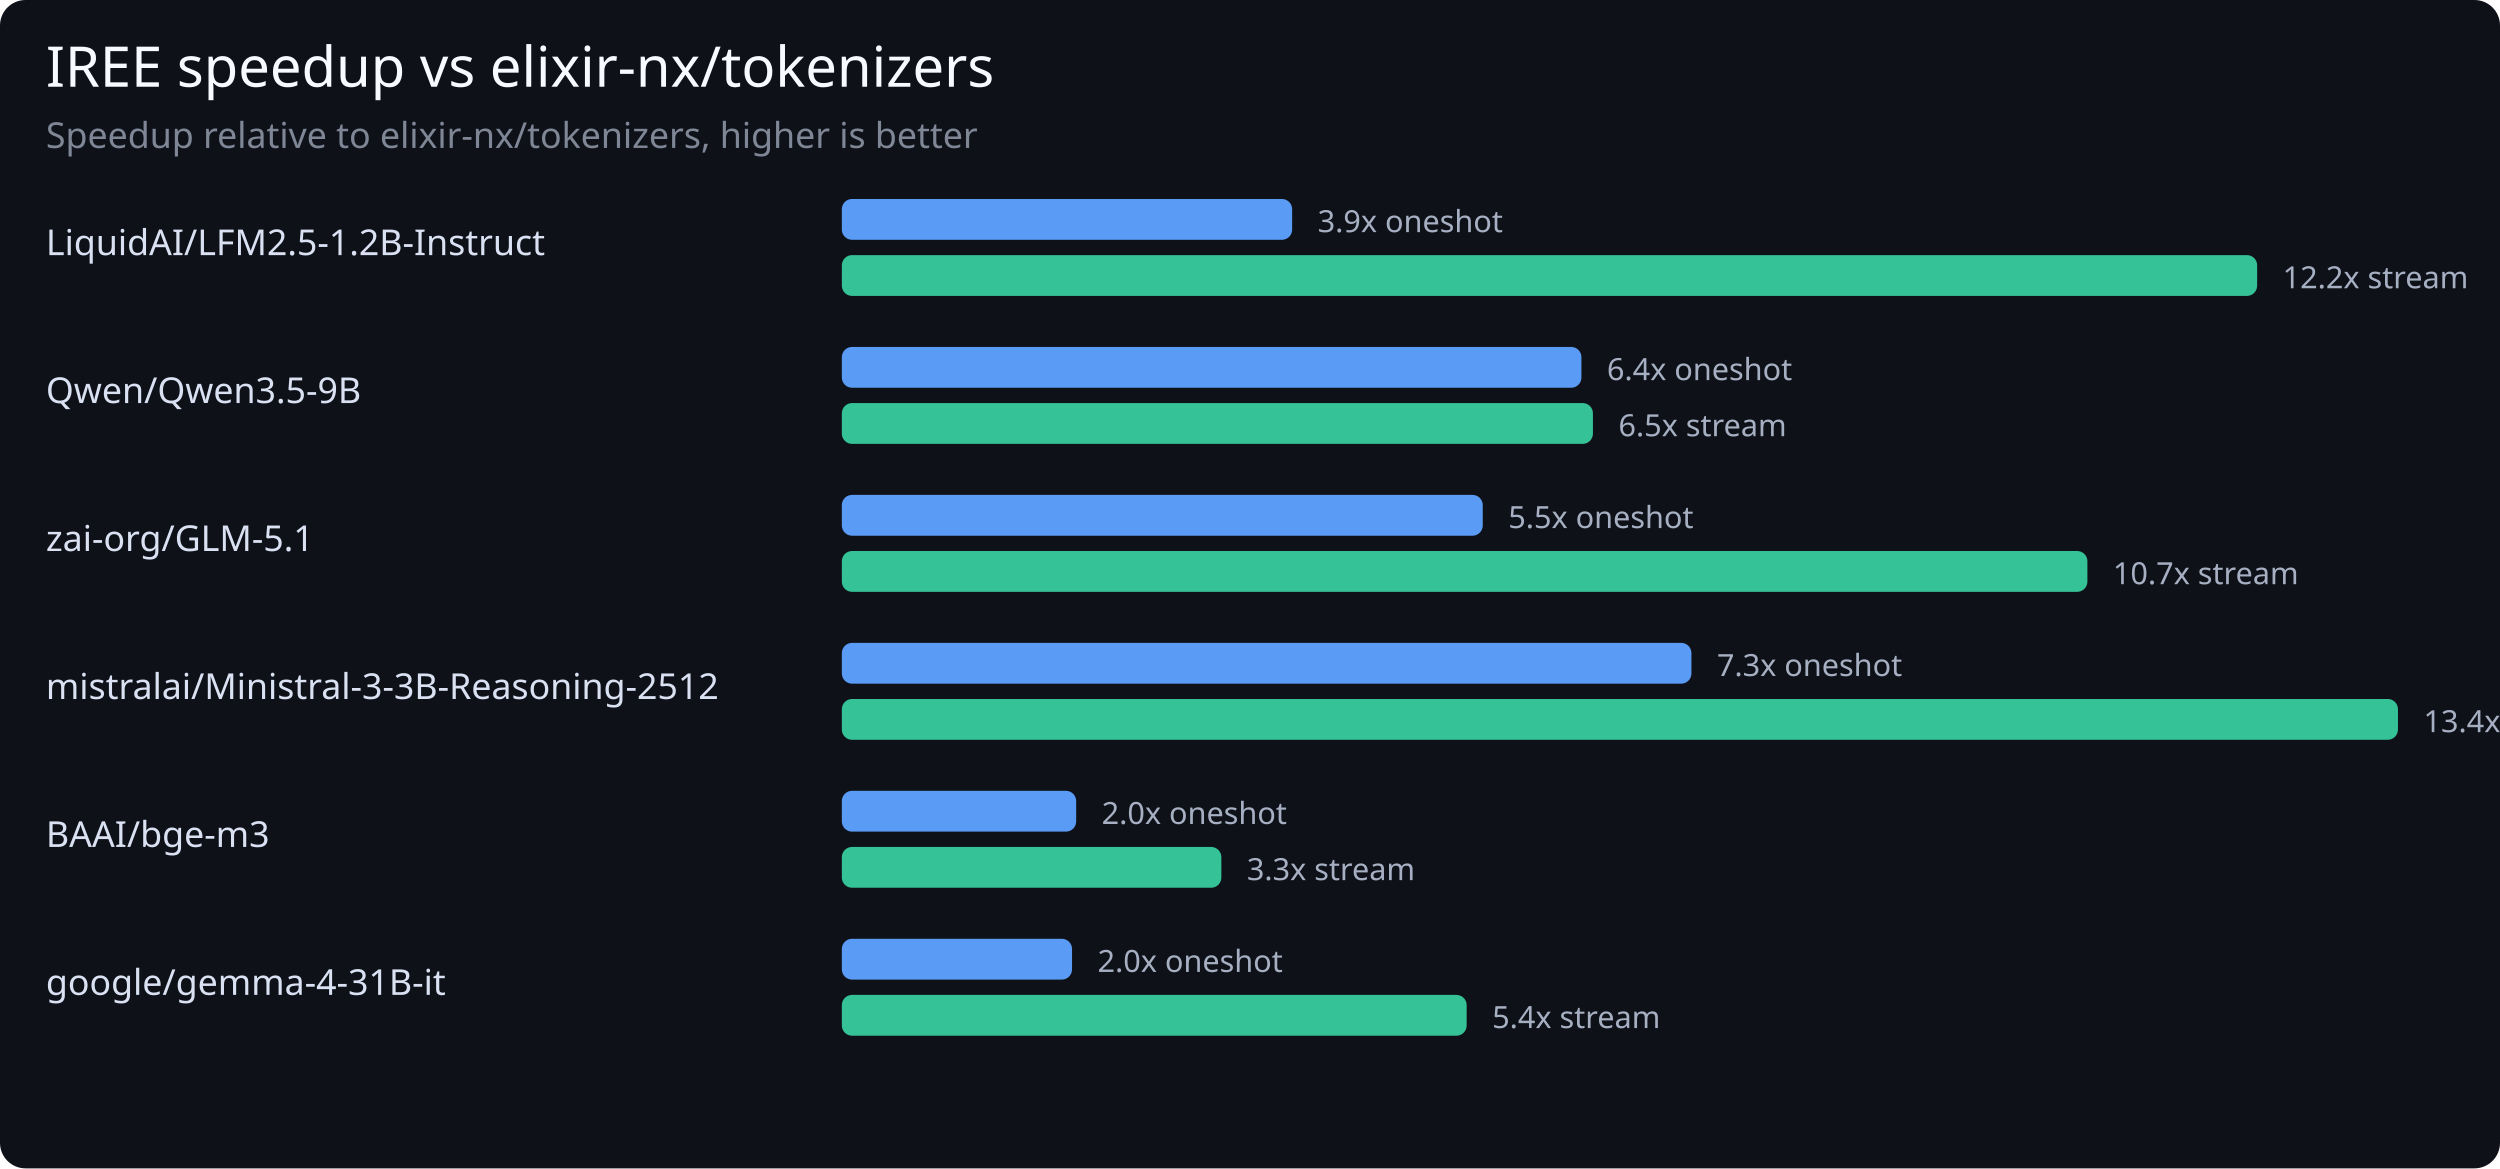
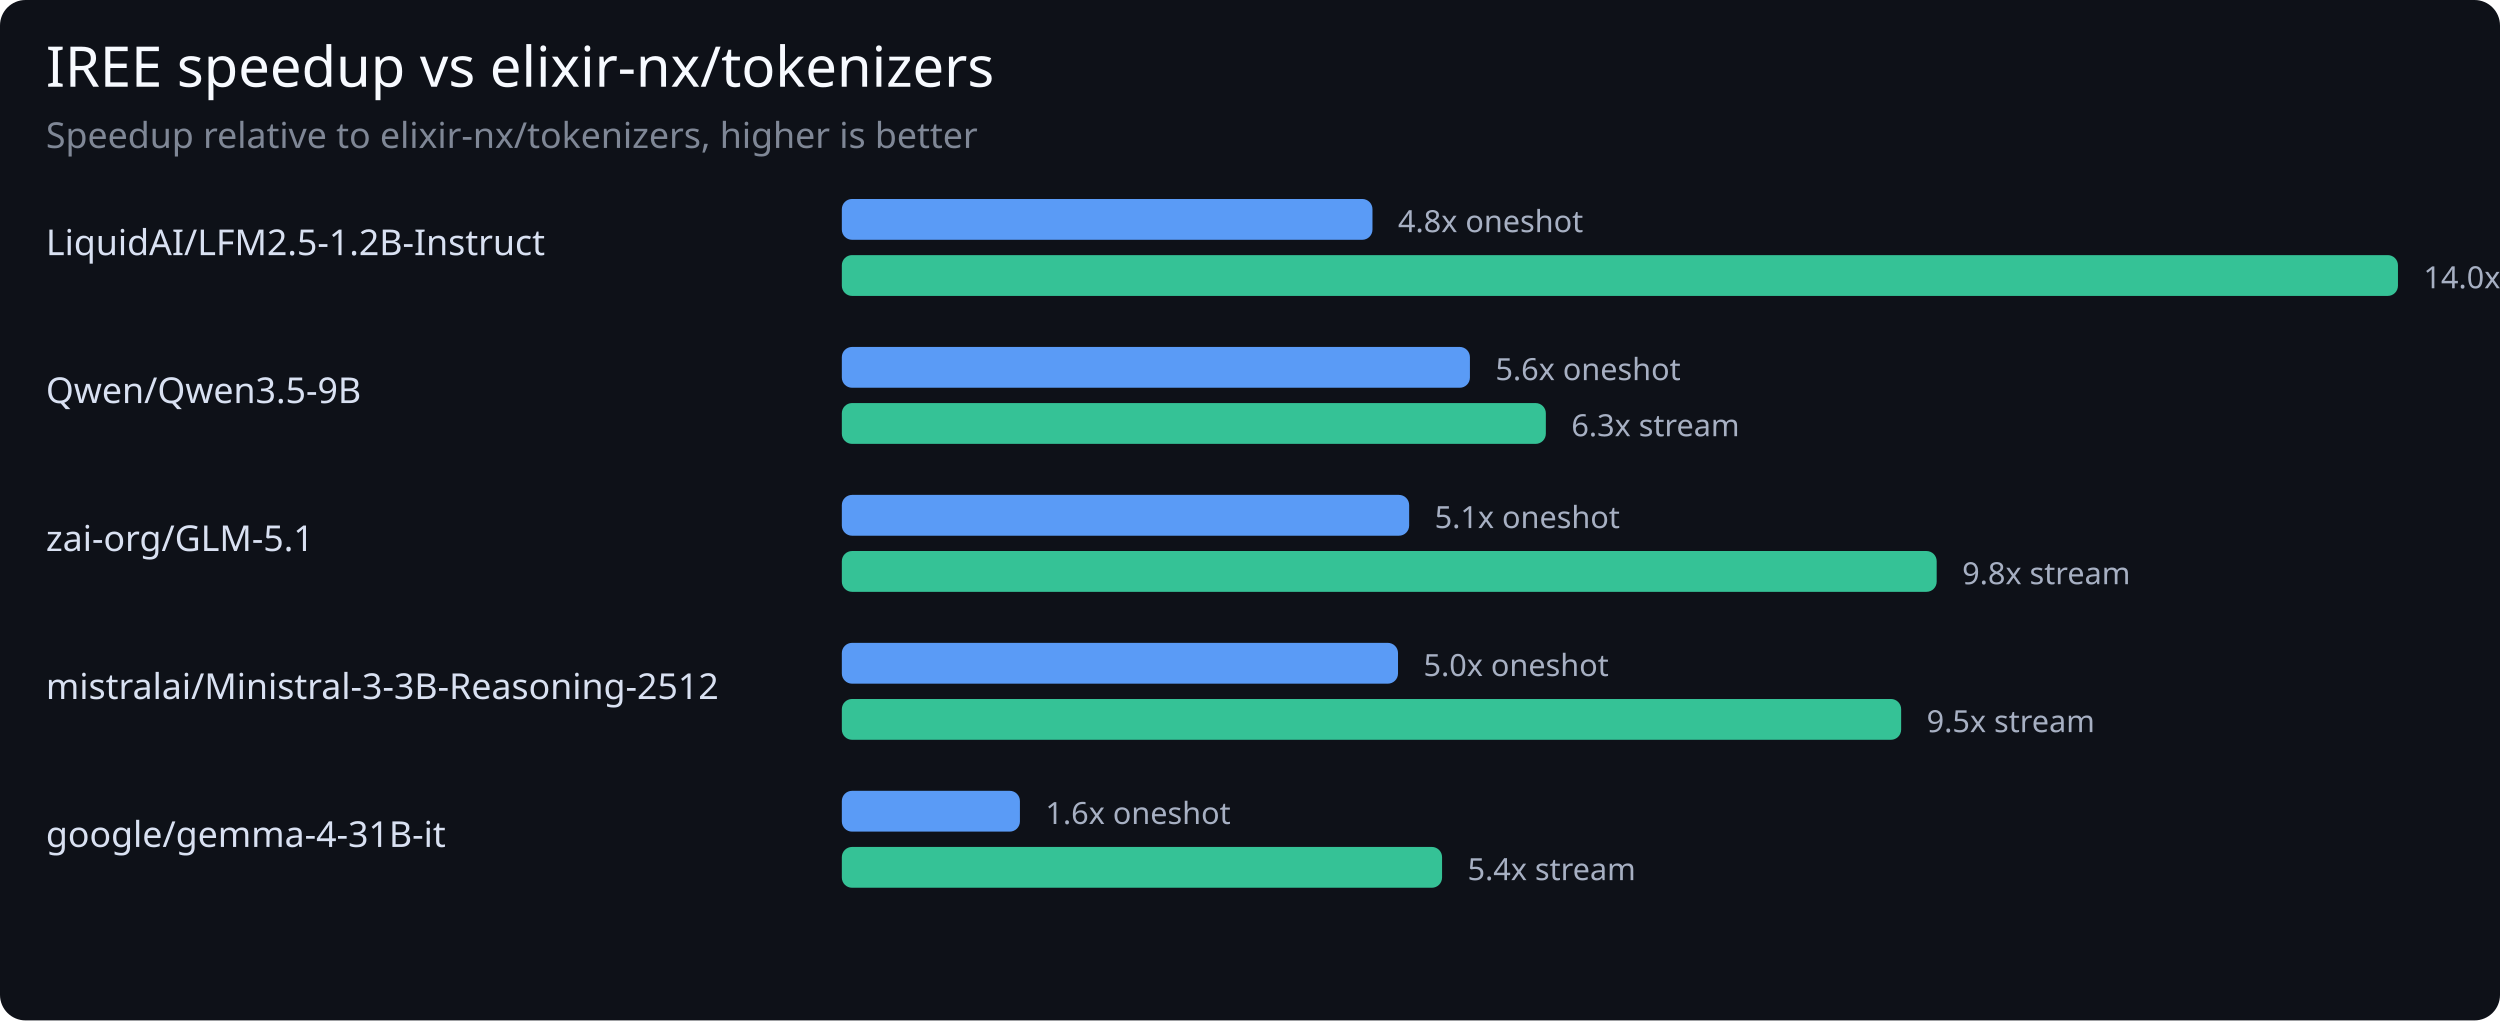
- <svg xmlns="http://www.w3.org/2000/svg" width="980" height="458" viewBox="0 0 980 458">
-   <rect width="980" height="458" rx="10" fill="#0E1118" />
+ <svg xmlns="http://www.w3.org/2000/svg" width="980" height="400" viewBox="0 0 980 400">
+   <rect width="980" height="400" rx="10" fill="#0E1118" />
  <text x="18" y="34" fill="#F7FAFF" font-family="system-ui, sans-serif" font-size="22">IREE speedup vs elixir-nx/tokenizers</text>
  <text x="18" y="58" fill="#7F8796" font-family="system-ui, sans-serif" font-size="14">Speedup relative to elixir-nx/tokenizers, higher is better</text>
  <text x="18" y="100" fill="#D9E1F2" font-family="system-ui, sans-serif" font-size="14">LiquidAI/LFM2.5-1.2B-Instruct</text>
-   <rect x="330" y="78" width="176.52" height="16" rx="4" fill="#5A9BF6" />
-   <text x="516.522" y="91" fill="#A7B0C3" font-family="system-ui, sans-serif" font-size="12">3.9x oneshot</text>
-   <rect x="330" y="100" width="554.8" height="16" rx="4" fill="#35C296" />
-   <text x="894.798" y="113" fill="#A7B0C3" font-family="system-ui, sans-serif" font-size="12">12.2x stream</text>
+   <rect x="330" y="78" width="208.01" height="16" rx="4" fill="#5A9BF6" />
+   <text x="548.009" y="91" fill="#A7B0C3" font-family="system-ui, sans-serif" font-size="12">4.8x oneshot</text>
+   <rect x="330" y="100" width="610.0" height="16" rx="4" fill="#35C296" />
+   <text x="950.0" y="113" fill="#A7B0C3" font-family="system-ui, sans-serif" font-size="12">14.0x stream</text>
  <text x="18" y="158" fill="#D9E1F2" font-family="system-ui, sans-serif" font-size="14">Qwen/Qwen3.5-9B</text>
-   <rect x="330" y="136" width="289.92" height="16" rx="4" fill="#5A9BF6" />
-   <text x="629.921" y="149" fill="#A7B0C3" font-family="system-ui, sans-serif" font-size="12">6.4x oneshot</text>
-   <rect x="330" y="158" width="294.43" height="16" rx="4" fill="#35C296" />
-   <text x="634.435" y="171" fill="#A7B0C3" font-family="system-ui, sans-serif" font-size="12">6.5x stream</text>
+   <rect x="330" y="136" width="246.21" height="16" rx="4" fill="#5A9BF6" />
+   <text x="586.21" y="149" fill="#A7B0C3" font-family="system-ui, sans-serif" font-size="12">5.6x oneshot</text>
+   <rect x="330" y="158" width="275.97" height="16" rx="4" fill="#35C296" />
+   <text x="615.972" y="171" fill="#A7B0C3" font-family="system-ui, sans-serif" font-size="12">6.3x stream</text>
  <text x="18" y="216" fill="#D9E1F2" font-family="system-ui, sans-serif" font-size="14">zai-org/GLM-5.1</text>
-   <rect x="330" y="194" width="251.24" height="16" rx="4" fill="#5A9BF6" />
-   <text x="591.244" y="207" fill="#A7B0C3" font-family="system-ui, sans-serif" font-size="12">5.5x oneshot</text>
-   <rect x="330" y="216" width="488.26" height="16" rx="4" fill="#35C296" />
-   <text x="828.262" y="229" fill="#A7B0C3" font-family="system-ui, sans-serif" font-size="12">10.7x stream</text>
+   <rect x="330" y="194" width="222.39" height="16" rx="4" fill="#5A9BF6" />
+   <text x="562.386" y="207" fill="#A7B0C3" font-family="system-ui, sans-serif" font-size="12">5.1x oneshot</text>
+   <rect x="330" y="216" width="429.18" height="16" rx="4" fill="#35C296" />
+   <text x="769.184" y="229" fill="#A7B0C3" font-family="system-ui, sans-serif" font-size="12">9.8x stream</text>
  <text x="18" y="274" fill="#D9E1F2" font-family="system-ui, sans-serif" font-size="14">mistralai/Ministral-3-3B-Reasoning-2512</text>
-   <rect x="330" y="252" width="333.04" height="16" rx="4" fill="#5A9BF6" />
-   <text x="673.041" y="265" fill="#A7B0C3" font-family="system-ui, sans-serif" font-size="12">7.3x oneshot</text>
-   <rect x="330" y="274" width="610.0" height="16" rx="4" fill="#35C296" />
-   <text x="950.0" y="287" fill="#A7B0C3" font-family="system-ui, sans-serif" font-size="12">13.4x stream</text>
-   <text x="18" y="332" fill="#D9E1F2" font-family="system-ui, sans-serif" font-size="14">BAAI/bge-m3</text>
-   <rect x="330" y="310" width="91.86" height="16" rx="4" fill="#5A9BF6" />
-   <text x="431.856" y="323" fill="#A7B0C3" font-family="system-ui, sans-serif" font-size="12">2.0x oneshot</text>
-   <rect x="330" y="332" width="148.77" height="16" rx="4" fill="#35C296" />
-   <text x="488.775" y="345" fill="#A7B0C3" font-family="system-ui, sans-serif" font-size="12">3.3x stream</text>
-   <text x="18" y="390" fill="#D9E1F2" font-family="system-ui, sans-serif" font-size="14">google/gemma-4-31B-it</text>
-   <rect x="330" y="368" width="90.24" height="16" rx="4" fill="#5A9BF6" />
-   <text x="430.242" y="381" fill="#A7B0C3" font-family="system-ui, sans-serif" font-size="12">2.0x oneshot</text>
-   <rect x="330" y="390" width="244.93" height="16" rx="4" fill="#35C296" />
-   <text x="584.931" y="403" fill="#A7B0C3" font-family="system-ui, sans-serif" font-size="12">5.4x stream</text>
+   <rect x="330" y="252" width="218.02" height="16" rx="4" fill="#5A9BF6" />
+   <text x="558.018" y="265" fill="#A7B0C3" font-family="system-ui, sans-serif" font-size="12">5.0x oneshot</text>
+   <rect x="330" y="274" width="415.25" height="16" rx="4" fill="#35C296" />
+   <text x="755.251" y="287" fill="#A7B0C3" font-family="system-ui, sans-serif" font-size="12">9.5x stream</text>
+   <text x="18" y="332" fill="#D9E1F2" font-family="system-ui, sans-serif" font-size="14">google/gemma-4-31B-it</text>
+   <rect x="330" y="310" width="69.81" height="16" rx="4" fill="#5A9BF6" />
+   <text x="409.814" y="323" fill="#A7B0C3" font-family="system-ui, sans-serif" font-size="12">1.6x oneshot</text>
+   <rect x="330" y="332" width="235.29" height="16" rx="4" fill="#35C296" />
+   <text x="575.285" y="345" fill="#A7B0C3" font-family="system-ui, sans-serif" font-size="12">5.4x stream</text>
</svg>
